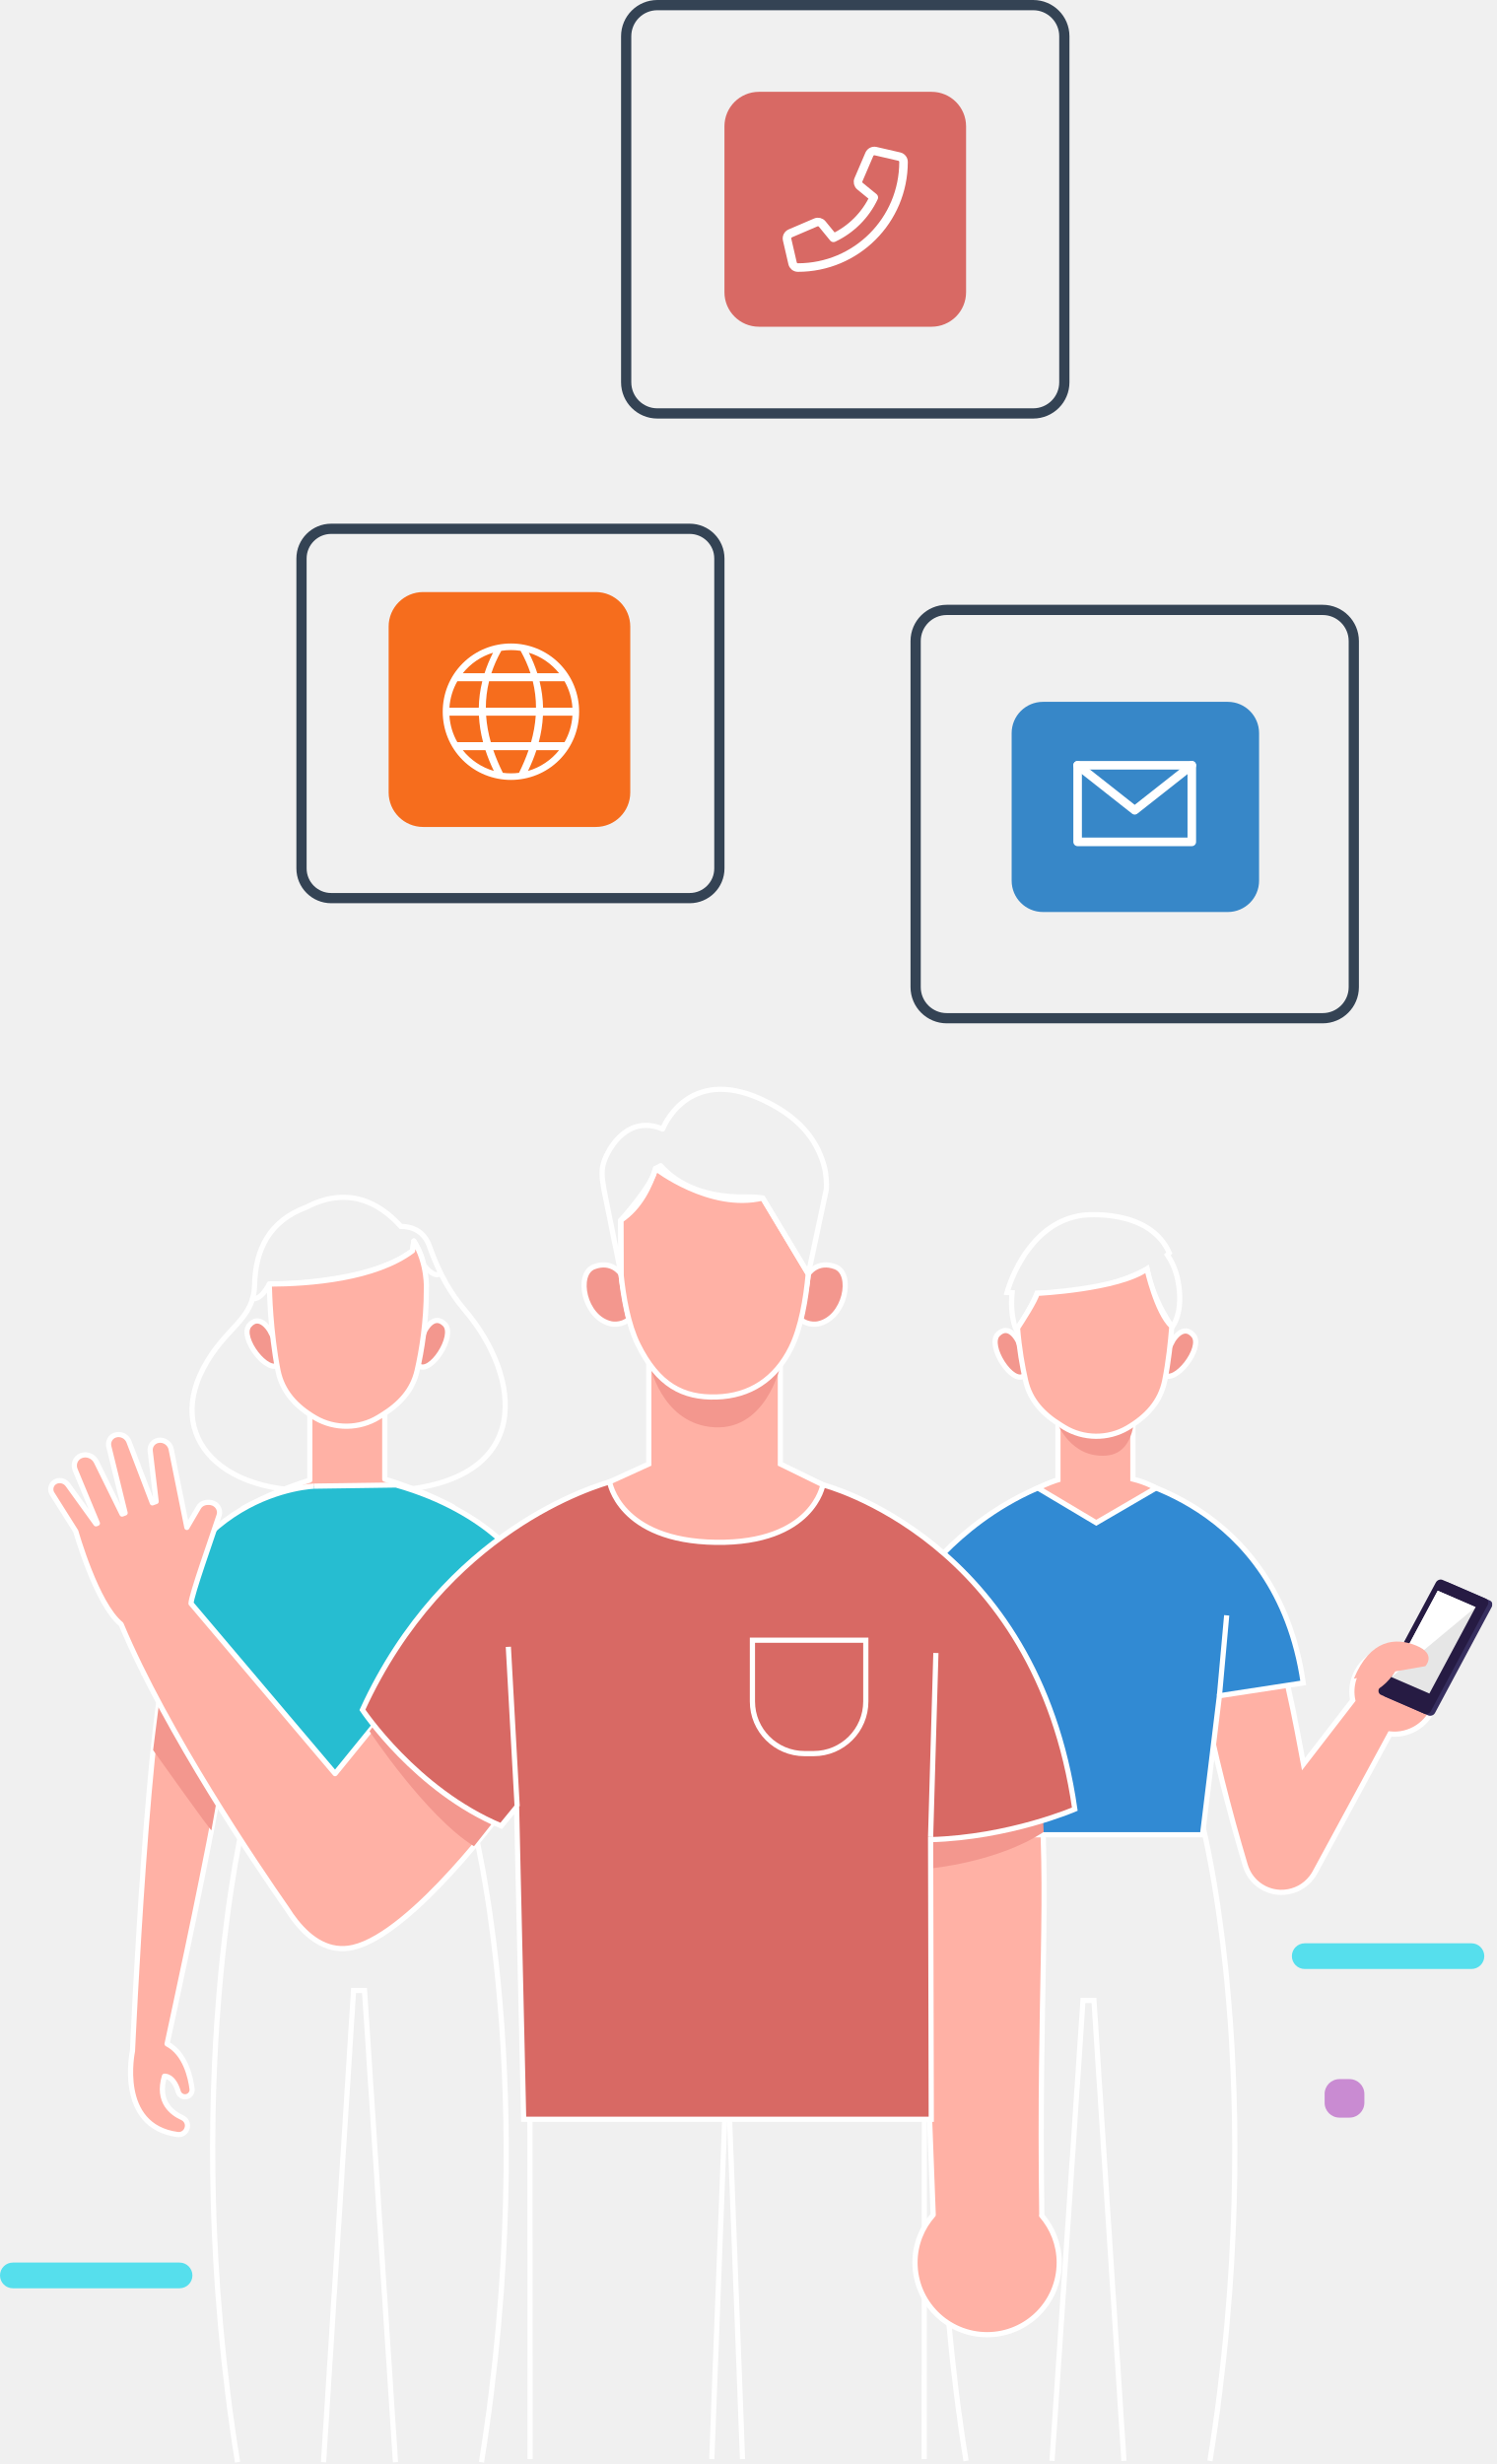
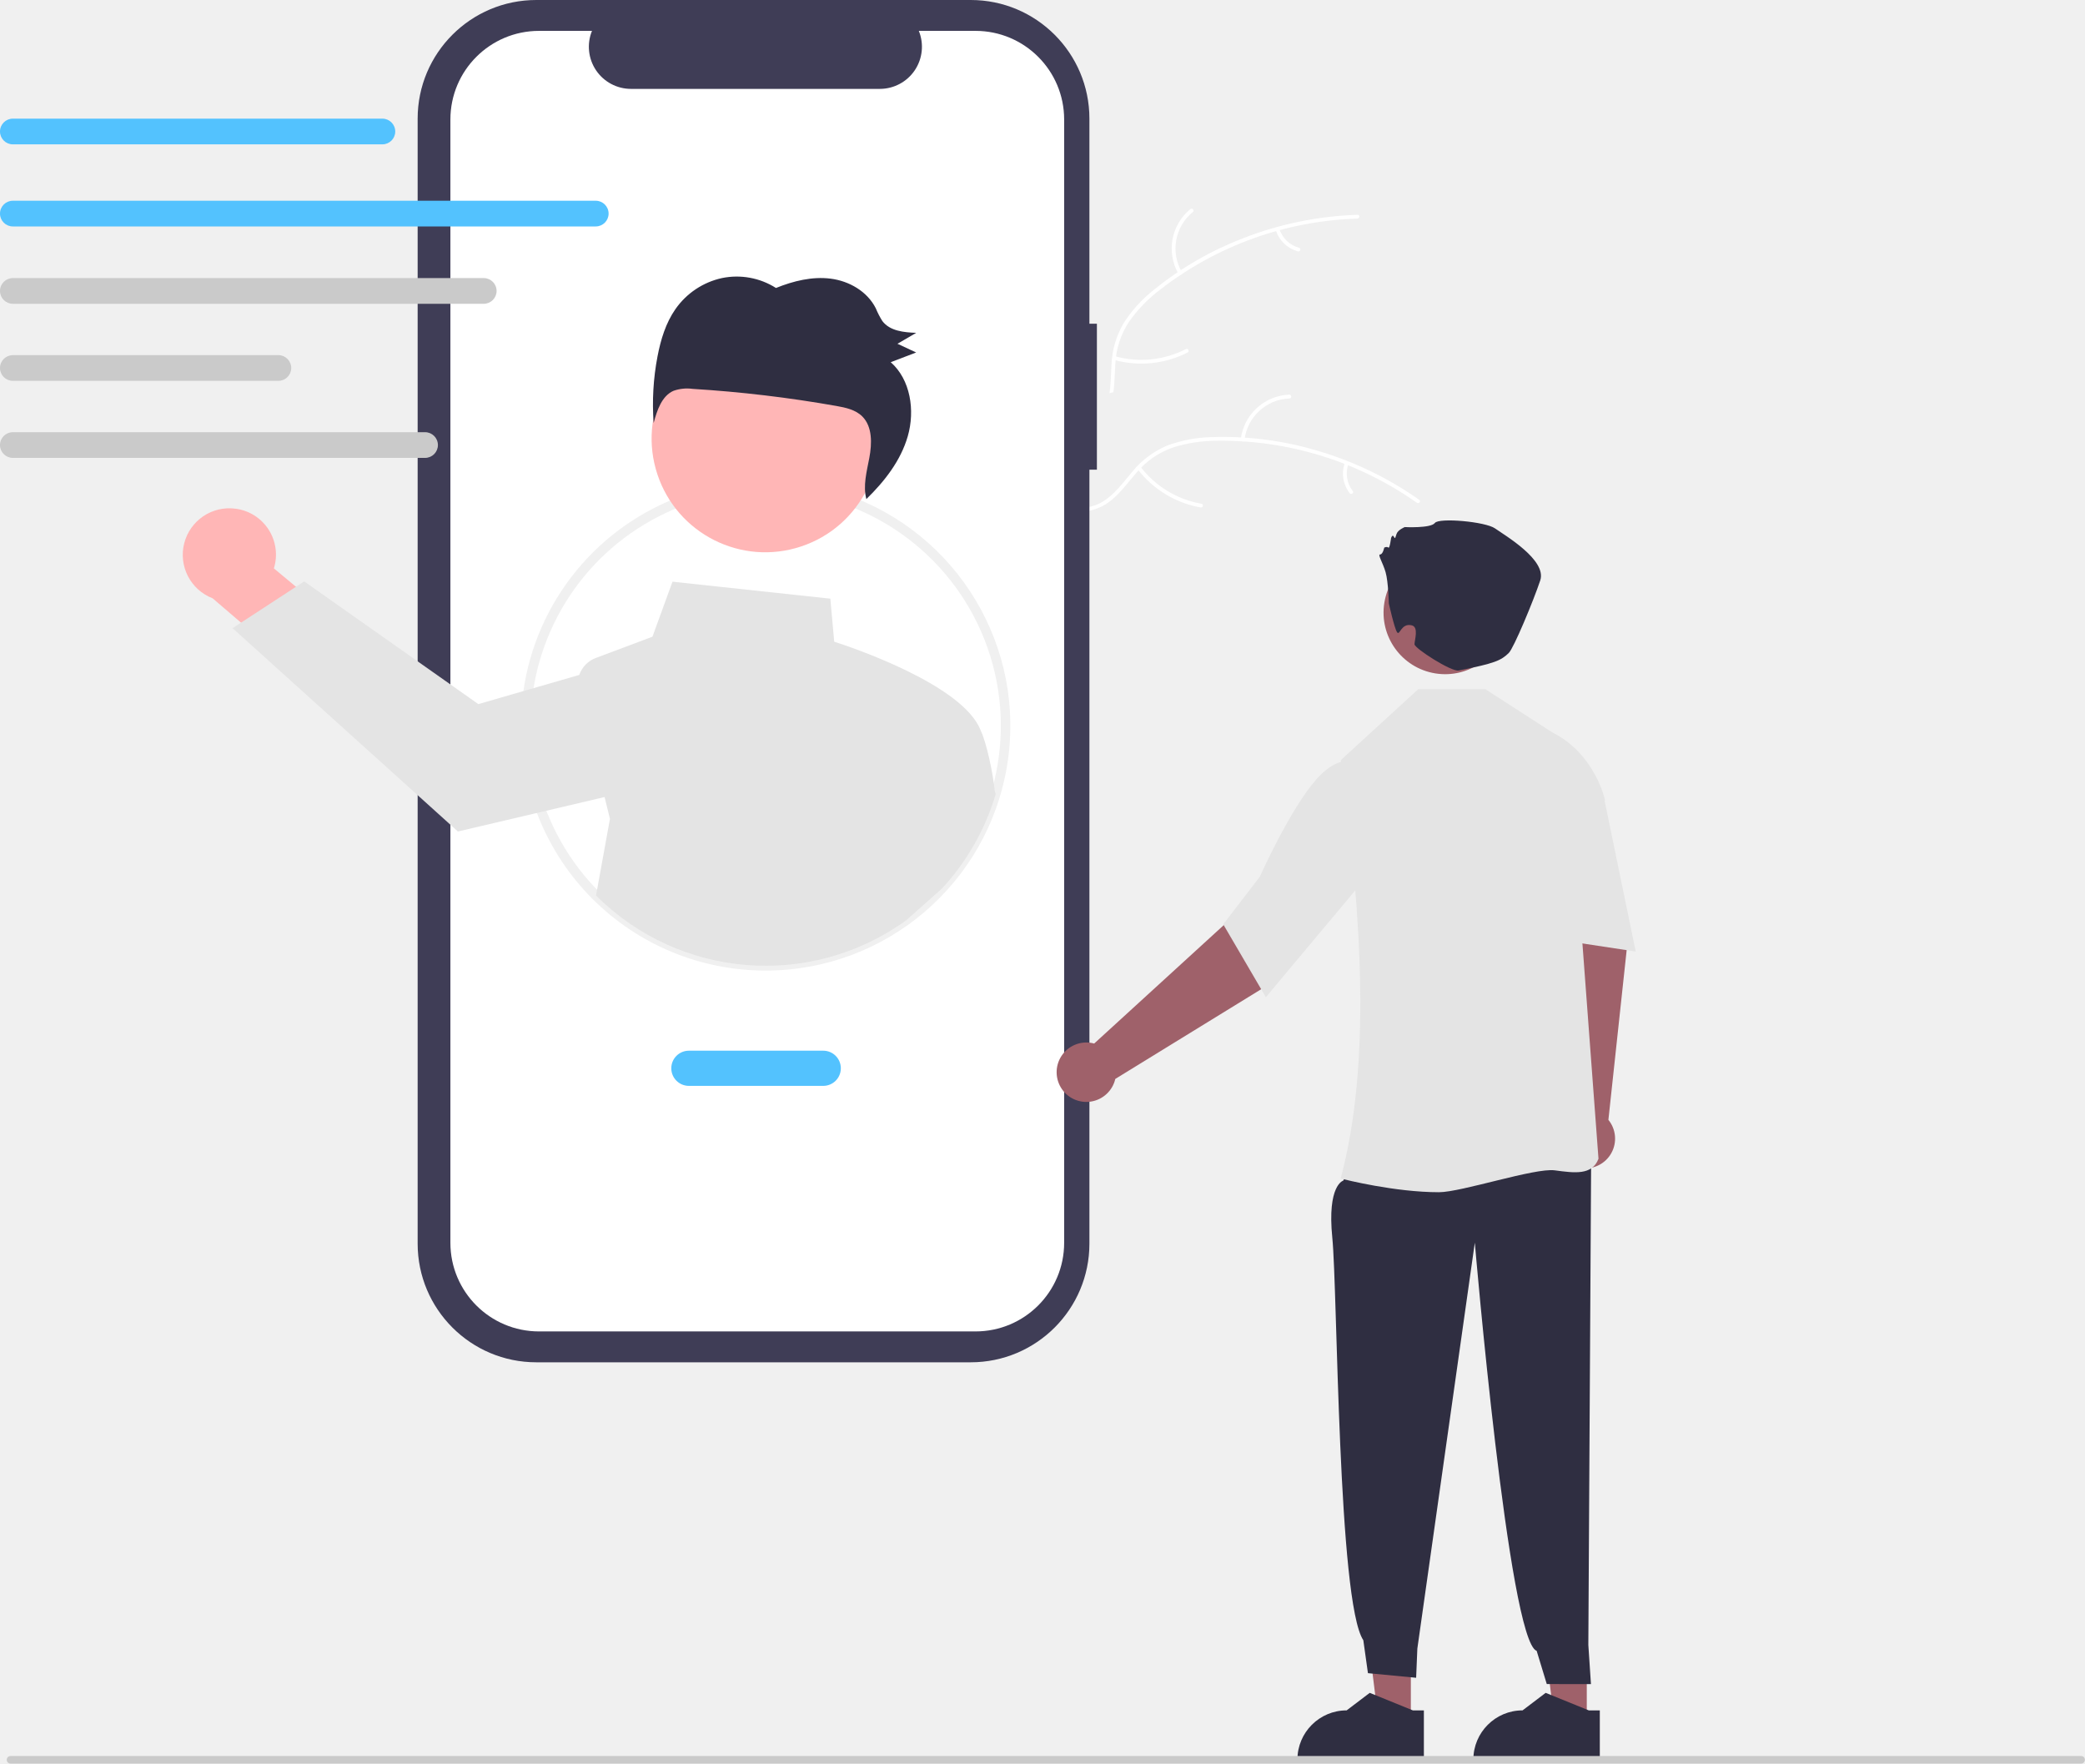
- <svg xmlns="http://www.w3.org/2000/svg" xmlns:xlink="http://www.w3.org/1999/xlink" width="288px" height="474px" viewBox="0 0 288 474" version="1.1">
-   <defs>
-     <polygon id="path-1" points="0.992 0.482 22.118 0.482 22.118 26.34 0.992 26.34" />
-   </defs>
-   <g id="Contact-Us" stroke="none" stroke-width="1" fill="none" fill-rule="evenodd">
-     <g transform="translate(-321, -539)" id="Group-152">
-       <g transform="translate(321, 539)">
-         <polyline id="Stroke-1" stroke="#FFFFFF" points="136.941 473.049 139.627 402.399 101.951 402.399 101.99 473.049" />
-         <polyline id="Stroke-3" stroke="#FFFFFF" points="142.849 473.049 140.162 402.399 177.838 402.399 177.799 473.049" />
-         <polyline id="Stroke-5" stroke="#FFFFFF" points="202.396 473.411 208.35 384.836 210.465 384.836 216.233 473.411" />
-         <path d="M232.778,473.411 C244.333,401.073 231.349,351.053 231.349,351.053 L207.56,347.886 L207.746,350.248 L187.407,352.956 C187.407,352.956 174.297,401.073 185.851,473.411" id="Stroke-7" stroke="#FFFFFF" />
-         <path d="M74.026,284.557 L74.026,270.29 L59.606,270.29 L59.606,284.728 C56.001,285.871 51.411,287.614 46.752,290.171 C46.752,290.171 50.716,295.435 66.963,295.435 C83.056,295.435 87.172,289.896 87.172,289.896 C87.172,289.896 81.589,286.784 74.026,284.557" id="Fill-9" fill="#FFB1A5" />
-         <path d="M74.026,284.557 L74.026,270.29 L59.606,270.29 L59.606,284.728 C56.001,285.871 51.411,287.614 46.752,290.171 C46.752,290.171 50.716,295.435 66.963,295.435 C83.056,295.435 87.172,289.896 87.172,289.896 C87.172,289.896 81.589,286.784 74.026,284.557 Z" id="Stroke-11" stroke="#FFFFFF" stroke-linecap="round" stroke-linejoin="round" />
-         <path d="M89.451,252.069 C86.698,248.831 84.494,245.052 82.621,239.751 C81.533,236.672 79.109,235.941 77.111,235.916 C70.411,228.49 63.511,229.819 58.971,232.214 C51.723,234.887 49.147,240.493 48.988,247.091 C48.82,254.077 43.326,255.171 39.095,263.25 C31.626,277.517 44.201,289.533 67.093,286.2 L67.123,285.976 C69.377,286.661 72.139,286.961 75.513,286.76 C103.013,285.128 100.358,264.901 89.451,252.069 Z" id="Stroke-13" stroke="#FFFFFF" />
-         <path d="M270.766,317.655 C266.469,316.267 261.861,318.625 260.473,322.922 C260.022,324.318 259.972,325.745 260.249,327.086 L250.772,339.367 C250.755,339.278 250.739,339.19 250.723,339.102 L250.718,339.076 C250.33,336.986 249.948,334.949 249.57,333.004 L249.56,332.955 C249.016,330.153 248.483,327.546 247.965,325.248 L247.966,325.248 L247.116,320.216 L246.734,320.311 C246.211,318.478 245.712,317.106 245.242,316.354 C243.205,313.106 231.774,313.221 231.17,313.15 C228.079,312.788 233.152,337.382 239.581,358.879 C239.63,359.043 239.693,359.199 239.752,359.356 C239.758,359.373 239.764,359.388 239.77,359.405 C240.805,362.101 243.298,363.833 246.022,364.017 C246.084,364.021 246.147,364.029 246.209,364.032 C246.325,364.037 246.44,364.034 246.556,364.033 C246.712,364.033 246.868,364.032 247.022,364.022 C247.05,364.02 247.078,364.016 247.105,364.013 C249.12,363.86 251.037,362.873 252.328,361.192 C252.333,361.184 252.339,361.176 252.345,361.17 C252.57,360.874 252.783,360.564 252.966,360.225 L267.415,333.567 C271.174,333.958 274.824,331.689 276.033,327.948 C277.42,323.652 275.063,319.044 270.766,317.655" id="Fill-15" fill="#FFB1A5" />
-         <path d="M270.766,317.655 C266.469,316.267 261.861,318.625 260.473,322.922 C260.022,324.318 259.972,325.745 260.249,327.086 L250.772,339.367 C250.755,339.278 250.739,339.19 250.723,339.102 L250.718,339.076 C250.33,336.986 249.948,334.949 249.57,333.004 L249.56,332.955 C249.016,330.153 248.483,327.546 247.965,325.248 L247.966,325.248 L247.116,320.216 L246.734,320.311 C246.211,318.478 245.712,317.106 245.242,316.354 C243.205,313.106 231.774,313.221 231.17,313.15 C228.079,312.788 233.152,337.382 239.581,358.879 C239.63,359.043 239.693,359.199 239.752,359.356 C239.758,359.373 239.764,359.388 239.77,359.405 C240.805,362.101 243.298,363.833 246.022,364.017 C246.084,364.021 246.147,364.029 246.209,364.032 C246.325,364.037 246.44,364.034 246.556,364.033 C246.712,364.033 246.868,364.032 247.022,364.022 C247.05,364.02 247.078,364.016 247.105,364.013 C249.12,363.86 251.037,362.873 252.328,361.192 C252.333,361.184 252.339,361.176 252.345,361.17 C252.57,360.874 252.783,360.564 252.966,360.225 L267.415,333.567 C271.174,333.958 274.824,331.689 276.033,327.948 C277.42,323.652 275.063,319.044 270.766,317.655 Z" id="Stroke-17" stroke="#FFFFFF" />
-         <path d="M200.39,426.181 L200.431,426.179 C199.799,382.127 202.085,364.684 199.918,340.743 L176.462,344.596 L179.534,426.06 C177.362,428.509 176.032,431.721 176.032,435.252 C176.032,442.914 182.244,449.126 189.907,449.126 C197.57,449.126 203.782,442.914 203.782,435.252 C203.782,431.78 202.497,428.614 200.39,426.181" id="Fill-19" fill="#FFB1A5" />
-         <path d="M200.39,426.181 L200.431,426.179 C199.799,382.127 202.085,364.684 199.918,340.743 L176.462,344.596 L179.534,426.06 C177.362,428.509 176.032,431.721 176.032,435.252 C176.032,442.914 182.244,449.126 189.907,449.126 C197.57,449.126 203.782,442.914 203.782,435.252 C203.782,431.78 202.497,428.614 200.39,426.181 Z" id="Stroke-21" stroke="#FFFFFF" stroke-linecap="round" stroke-linejoin="round" />
-         <path d="M254.461,195.876 L182.147,195.876 C178.838,195.876 176.156,193.193 176.156,189.885 L176.156,123.319 C176.156,120.011 178.838,117.328 182.147,117.328 L254.461,117.328 C257.77,117.328 260.451,120.011 260.451,123.319 L260.451,189.885 C260.451,193.193 257.77,195.876 254.461,195.876 Z" id="Stroke-23" stroke="#344354" stroke-width="1.968" />
-         <path d="M198.773,79.531 L126.46,79.531 C123.151,79.531 120.468,76.848 120.468,73.54 L120.468,6.974 C120.468,3.666 123.151,0.984 126.46,0.984 L198.773,0.984 C202.083,0.984 204.764,3.666 204.764,6.974 L204.764,73.54 C204.764,76.848 202.083,79.531 198.773,79.531 Z" id="Stroke-25" stroke="#344354" stroke-width="1.968" />
-         <path d="M200.649,175.443 L236.209,175.443 C239.535,175.443 242.23,172.748 242.23,169.422 L242.23,141.036 C242.23,137.711 239.535,135.014 236.209,135.014 L200.65,135.014 C197.324,135.014 194.628,137.711 194.628,141.036 L194.628,169.422 C194.628,172.748 197.324,175.443 200.649,175.443" id="Fill-27" fill="#3787C8" />
-         <polygon id="Stroke-29" stroke="#FFFFFF" stroke-width="1.647" stroke-linecap="round" stroke-linejoin="round" points="229.287 161.95 210.681 161.95 207.319 161.95 207.319 147.218 229.287 147.218 229.287 150.901" />
-         <polyline id="Stroke-31" stroke="#FFFFFF" stroke-width="1.647" stroke-linecap="round" stroke-linejoin="round" points="207.32 147.218 218.304 155.874 229.287 147.218" />
-         <path d="M132.684,172.77 L63.72,172.77 C60.565,172.77 58.006,170.212 58.006,167.057 L58.006,107.439 C58.006,104.284 60.565,101.726 63.72,101.726 L132.684,101.726 C135.839,101.726 138.398,104.284 138.398,107.439 L138.398,167.057 C138.398,170.212 135.839,172.77 132.684,172.77 Z" id="Stroke-33" stroke="#344354" stroke-width="1.968" />
-         <path d="M114.616,159.082 L81.409,159.082 C77.742,159.082 74.769,156.11 74.769,152.443 L74.769,120.532 C74.769,116.865 77.742,113.893 81.409,113.893 L114.616,113.893 C118.282,113.893 121.255,116.865 121.255,120.532 L121.255,152.443 C121.255,156.11 118.282,159.082 114.616,159.082" id="Fill-35" fill="#F66D1D" />
-         <path d="M179.22,62.853 L146.013,62.853 C142.346,62.853 139.373,59.88 139.373,56.213 L139.373,24.303 C139.373,20.636 142.346,17.664 146.013,17.664 L179.22,17.664 C182.887,17.664 185.859,20.636 185.859,24.303 L185.859,56.213 C185.859,59.88 182.887,62.853 179.22,62.853" id="Fill-37" fill="#D86964" />
-         <path d="M110.128,136.142 L104.479,136.142 C104.447,134.443 104.227,132.745 103.807,131.046 L108.604,131.046 C109.47,132.567 110.01,134.296 110.128,136.142 L110.128,136.142 Z M108.604,142.774 L103.654,142.774 C104.102,141.076 104.372,139.377 104.455,137.679 L110.128,137.679 C110.01,139.524 109.47,141.254 108.604,142.774 L108.604,142.774 Z M101.581,148.306 C102.226,146.974 102.767,145.643 103.201,144.311 L107.56,144.311 C106.047,146.202 103.969,147.619 101.581,148.306 L101.581,148.306 Z M98.296,148.767 C97.77,148.767 97.251,148.733 96.742,148.666 C96.018,147.214 95.401,145.763 94.904,144.311 L101.688,144.311 C101.19,145.763 100.573,147.214 99.85,148.666 C99.341,148.733 98.822,148.767 98.296,148.767 L98.296,148.767 Z M89.032,144.311 L93.392,144.311 C93.825,145.643 94.366,146.974 95.011,148.306 C92.623,147.619 90.545,146.202 89.032,144.311 L89.032,144.311 Z M87.988,142.774 C87.122,141.254 86.582,139.524 86.464,137.679 L92.138,137.679 C92.221,139.377 92.49,141.076 92.938,142.774 L87.988,142.774 Z M87.988,131.046 L92.786,131.046 C92.365,132.745 92.145,134.443 92.114,136.142 L86.464,136.142 C86.582,134.296 87.122,132.567 87.988,131.046 L87.988,131.046 Z M94.85,125.562 C94.183,126.878 93.642,128.194 93.222,129.509 L89.032,129.509 C90.511,127.662 92.529,126.266 94.85,125.562 L94.85,125.562 Z M98.296,125.053 C98.928,125.053 99.548,125.103 100.153,125.198 C100.958,126.635 101.589,128.072 102.059,129.509 L94.533,129.509 C95.003,128.072 95.634,126.635 96.44,125.198 C97.044,125.103 97.664,125.053 98.296,125.053 L98.296,125.053 Z M103.07,137.679 C102.954,139.377 102.648,141.076 102.168,142.774 L94.425,142.774 C93.945,141.076 93.638,139.377 93.522,137.679 L103.07,137.679 Z M93.47,136.142 C93.472,134.443 93.672,132.745 94.093,131.046 L102.5,131.046 C102.92,132.745 103.12,134.443 103.122,136.142 L93.47,136.142 Z M107.56,129.509 L103.371,129.509 C102.95,128.194 102.409,126.878 101.742,125.562 C104.063,126.266 106.081,127.662 107.56,129.509 L107.56,129.509 Z M89.003,127.617 C83.899,132.721 83.899,141.099 89.003,146.204 C94.107,151.308 102.485,151.308 107.589,146.204 C112.693,141.1 112.693,132.721 107.589,127.617 C102.485,122.512 94.107,122.512 89.003,127.617 L89.003,127.617 Z" id="Fill-39" fill="#FFFFFF" />
-         <path d="M283.086,378.774 L251.012,378.774 C249.647,378.774 248.54,377.668 248.54,376.302 C248.54,374.937 249.647,373.831 251.012,373.831 L283.086,373.831 C284.451,373.831 285.559,374.937 285.559,376.302 C285.559,377.668 284.451,378.774 283.086,378.774" id="Fill-41" fill="#56DFED" />
-         <path d="M34.546,440.195 L2.472,440.195 C1.107,440.195 0,439.089 0,437.724 C0,436.358 1.107,435.252 2.472,435.252 L34.546,435.252 C35.911,435.252 37.018,436.358 37.018,437.724 C37.018,439.089 35.911,440.195 34.546,440.195" id="Fill-43" fill="#56DFED" />
-         <path d="M259.626,407.369 L257.699,407.369 C256.119,407.369 254.838,406.088 254.838,404.508 L254.838,402.821 C254.838,401.241 256.119,399.96 257.699,399.96 L259.626,399.96 C261.206,399.96 262.487,401.241 262.487,402.821 L262.487,404.508 C262.487,406.088 261.206,407.369 259.626,407.369" id="Fill-45" fill="#C98BD2" />
-         <g id="Group-49" transform="translate(265, 303.737)">
-           <mask id="mask-2" fill="white">
-             <use xlink:href="#path-1" />
-           </mask>
-           <g id="Clip-48" />
-           <path d="M13.325,0.555 L21.624,4.153 C22.086,4.353 22.254,4.901 21.999,5.375 L11.082,25.768 C10.827,26.243 10.247,26.466 9.785,26.266 L1.486,22.667 C1.024,22.468 0.856,21.92 1.111,21.446 L12.028,1.053 C12.283,0.577 12.863,0.355 13.325,0.555" id="Fill-47" fill="#372F5F" mask="url(#mask-2)" />
-         </g>
-         <path d="M277.532,303.931 L285.831,307.53 C286.293,307.729 286.461,308.277 286.207,308.751 L275.289,329.144 C275.035,329.619 274.454,329.842 273.993,329.642 L265.694,326.044 C265.232,325.844 265.064,325.296 265.318,324.822 L276.236,304.429 C276.49,303.953 277.071,303.731 277.532,303.931" id="Fill-50" fill="#261B43" />
-         <polygon id="Fill-52" fill="#E6E6E6" points="276.597 306.006 283.889 309.167 274.991 325.787 267.7 322.626" />
-         <polygon id="Fill-54" fill="#FFFFFF" points="283.889 309.167 267.7 322.626 276.597 306.006" />
-         <path d="M272.482,316.57 C268.513,314.942 263.606,315.315 260.473,322.923 L264.775,322.171 L263.44,325.541 C265.882,325.178 267.844,322.447 268.441,321.529 L274.213,320.521 C274.213,320.521 276.452,318.197 272.482,316.57" id="Fill-56" fill="#FFB1A5" />
-         <path d="M214.999,284.017 C214.523,284.014 245.595,288.317 250.723,323.743 L234.599,326.212 L231.349,352.956 L186.369,352.956 L177.439,303.543 C177.439,303.543 187.404,289.262 205.907,284.017 L214.999,284.017 Z" id="Fill-58" fill="#318AD3" />
-         <path d="M214.999,284.017 C214.523,284.014 245.595,288.317 250.723,323.743 L234.599,326.212 L231.349,352.956 L186.369,352.956 L177.439,303.543 C177.439,303.543 187.404,289.262 205.907,284.017 L214.999,284.017 Z" id="Stroke-60" stroke="#FFFFFF" />
-         <line x1="234.599" y1="326.212" x2="235.998" y2="310.744" id="Stroke-62" stroke="#FFFFFF" />
-         <path d="M217.952,284.524 L217.952,272.218 L203.532,272.218 L203.532,284.669 C202.795,284.888 201.566,285.334 199.658,286.24 L210.905,292.939 L222.403,286.239 C222.403,286.239 220.578,285.177 217.952,284.524" id="Fill-64" fill="#FFB1A5" />
-         <path d="M217.952,284.524 L217.952,272.218 L203.532,272.218 L203.532,284.669 C202.795,284.888 201.566,285.334 199.658,286.24 L210.905,292.939 L222.403,286.239 C222.403,286.239 220.578,285.177 217.952,284.524 Z" id="Stroke-66" stroke="#FFFFFF" />
-         <path d="M203.399,273.722 C203.399,273.722 205.99,280.598 212.903,280.004 C219.256,279.459 218.246,269.929 218.246,269.929 L203.399,273.722 Z" id="Fill-68" fill="#F3978E" />
-         <path d="M197.111,264.576 C194.85,266.626 189.797,258.849 191.98,256.667 C194.165,254.484 195.83,257.909 195.83,257.909 L196.805,260.229 L197.541,263.374 L197.715,264.197 L197.111,264.576 Z" id="Fill-70" fill="#F3978E" />
-         <path d="M197.111,264.576 C194.85,266.626 189.797,258.849 191.98,256.667 C194.165,254.484 195.83,257.909 195.83,257.909 L196.805,260.229 L197.541,263.374 L197.715,264.197 L197.111,264.576 Z" id="Stroke-72" stroke="#FFFFFF" />
-         <path d="M223.839,264.34 C225.918,266.574 231.611,259.253 229.62,256.894 C227.629,254.533 225.679,257.806 225.679,257.806 L224.511,260.035 L223.513,263.106 L223.269,263.911 L223.839,264.34 Z" id="Fill-74" fill="#F3978E" />
-         <path d="M223.839,264.34 C225.918,266.574 231.611,259.253 229.62,256.894 C227.629,254.533 225.679,257.806 225.679,257.806 L224.511,260.035 L223.513,263.106 L223.269,263.911 L223.839,264.34 Z" id="Stroke-76" stroke="#FFFFFF" />
-         <path d="M226.594,246.244 C226.197,244.263 225.443,242.666 224.597,241.406 C224.844,241.181 224.966,241.048 224.966,241.048 C221.119,232.246 208.322,233.773 208.322,233.773 C203.447,234.403 200.04,237.353 197.751,240.461 C197.356,240.972 196.969,241.536 196.613,242.16 C194.547,245.537 193.736,248.633 193.736,248.633 C194.07,248.656 194.386,248.666 194.713,248.684 C194.261,253.376 195.518,255.849 195.518,255.849 C195.518,255.849 197.733,252.906 199.529,248.802 C209.993,248.7 216.764,246.238 220.662,244.11 C221.869,250.326 225.512,255.254 225.512,255.254 C225.512,255.254 227.853,252.52 226.594,246.244 Z" id="Stroke-78" stroke="#FFFFFF" />
-         <polyline id="Stroke-80" stroke="#FFFFFF" points="62.248 473.658 68.016 382.908 70.13 382.908 76.085 473.658" />
-         <path d="M92.63,473.658 C104.185,401.32 91.073,351.028 91.073,351.028 L70.734,348.32 L70.921,345.957 L47.132,349.125 C47.132,349.125 34.149,401.32 45.703,473.658" id="Stroke-82" stroke="#FFFFFF" />
-         <path d="M80.448,262.649 C82.709,264.699 87.763,256.922 85.579,254.74 C83.394,252.556 81.728,255.981 81.728,255.981 L80.754,258.302 L80.017,261.446 L79.844,262.269 L80.448,262.649 Z" id="Fill-84" fill="#F3978E" />
-         <path d="M80.448,262.649 C82.709,264.699 87.763,256.922 85.579,254.74 C83.394,252.556 81.728,255.981 81.728,255.981 L80.754,258.302 L80.017,261.446 L79.844,262.269 L80.448,262.649 Z" id="Stroke-86" stroke="#FFFFFF" />
-         <path d="M53.719,262.412 C51.641,264.645 45.948,257.325 47.939,254.965 C49.93,252.605 51.879,255.877 51.879,255.877 L53.047,258.107 L54.046,261.178 L54.29,261.983 L53.719,262.412 Z" id="Fill-88" fill="#F3978E" />
-         <path d="M53.719,262.412 C51.641,264.645 45.948,257.325 47.939,254.965 C49.93,252.605 51.879,255.877 51.879,255.877 L53.047,258.107 L54.046,261.178 L54.29,261.983 L53.719,262.412 Z" id="Stroke-90" stroke="#FFFFFF" />
-         <path d="M32.145,393.179 C34.865,380.387 50.234,311.046 45.03,312.206 C44.505,312.323 34.435,313.258 32.938,316.301 C28.599,325.123 25.487,394.551 25.487,394.551 C25.487,394.551 22.366,409.035 34.166,410.619 C34.944,410.724 35.696,410.265 35.952,409.523 L35.986,409.425 C36.268,408.607 35.858,407.729 35.067,407.375 C33.143,406.515 30.159,404.341 31.639,399.405 C31.639,399.405 33.345,399.197 34.287,402.378 C34.529,403.197 35.448,403.608 36.21,403.224 C36.731,402.962 37.024,402.402 36.951,401.825 C36.688,399.76 35.703,395.015 32.145,393.179" id="Fill-92" fill="#FFB1A5" />
-         <path d="M32.145,393.179 C34.865,380.387 50.234,311.046 45.03,312.206 C44.505,312.323 34.435,313.258 32.938,316.301 C28.599,325.123 25.487,394.551 25.487,394.551 C25.487,394.551 22.366,409.035 34.166,410.619 C34.944,410.724 35.696,410.265 35.952,409.523 L35.986,409.425 C36.268,408.607 35.858,407.729 35.067,407.375 C33.143,406.515 30.159,404.341 31.639,399.405 C31.639,399.405 33.345,399.197 34.287,402.378 C34.529,403.197 35.448,403.608 36.21,403.224 C36.731,402.962 37.024,402.402 36.951,401.825 C36.688,399.76 35.703,395.015 32.145,393.179 Z" id="Stroke-94" stroke="#FFFFFF" stroke-linecap="round" stroke-linejoin="round" />
-         <path d="M29.458,336.675 C29.458,336.675 40.617,352.391 40.676,352.087 C40.734,351.783 44.578,330.023 44.578,330.023 L31.037,324.157 L29.458,336.675 Z" id="Fill-96" fill="#F3978E" />
-         <path d="M60.464,285.889 C60.941,285.886 32.885,286.388 27.758,321.814 L43.881,324.285 L47.132,351.029 L92.11,351.029 L101.041,301.616 C101.041,301.616 94.693,290.91 76.189,285.665 L60.464,285.889 Z" id="Fill-98" fill="#26BDD1" />
-         <path d="M60.464,285.889 C60.941,285.886 32.885,286.388 27.758,321.814 L43.881,324.285 L47.132,351.029 L92.11,351.029 L101.041,301.616 C101.041,301.616 94.693,290.91 76.189,285.665 L60.464,285.889 Z" id="Stroke-100" stroke="#FFFFFF" />
-         <path d="M179.035,359.425 C179.035,359.425 191.953,358.242 200.785,352.417 L200.552,347.289 L179.027,350.221 L179.035,359.425 Z" id="Fill-102" fill="#F3978E" />
-         <path d="M93.254,305.759 L64.464,341.193 L36.748,308.46 C36.803,306.831 40.773,295.725 42.16,291.483 C42.505,290.428 41.778,289.273 40.634,289.054 C39.89,288.911 38.71,289.003 38.152,290.071 L35.952,293.832 L32.931,278.799 C32.726,277.655 31.576,276.867 30.43,277.084 C29.438,277.272 28.783,278.155 28.9,279.151 L30.04,288.843 C29.803,288.93 29.559,289.019 29.31,289.11 L24.823,277.374 C24.436,276.299 23.226,275.703 22.158,276.062 C21.232,276.371 20.712,277.305 20.932,278.263 L24.069,291.045 C23.874,291.117 23.681,291.19 23.486,291.262 L18.537,281.206 C17.992,280.087 16.637,279.568 15.524,280.052 C14.48,280.506 14.017,281.691 14.464,282.767 L18.733,293.037 C18.645,293.071 18.552,293.106 18.465,293.138 L13.071,285.655 C12.548,284.899 11.551,284.609 10.743,284.978 C9.899,285.363 9.543,286.337 9.929,287.206 L14.587,294.595 C14.587,294.595 18.527,308.619 23.296,312.451 C32.004,333.276 49.606,359.19 55.196,367.2 C55.724,368.039 56.297,368.863 56.918,369.643 C56.929,369.657 56.951,369.689 56.951,369.689 L56.952,369.685 C59.705,373.123 63.37,375.675 67.951,374.616 C79.401,371.973 97.248,347.517 97.248,347.517 L93.254,305.759 Z" id="Fill-104" fill="#FFB1A5" />
-         <path d="M93.254,305.759 L64.464,341.193 L36.748,308.46 C36.803,306.831 40.773,295.725 42.16,291.483 C42.505,290.428 41.778,289.273 40.634,289.054 C39.89,288.911 38.71,289.003 38.152,290.071 L35.952,293.832 L32.931,278.799 C32.726,277.655 31.576,276.867 30.43,277.084 C29.438,277.272 28.783,278.155 28.9,279.151 L30.04,288.843 C29.803,288.93 29.559,289.019 29.31,289.11 L24.823,277.374 C24.436,276.299 23.226,275.703 22.158,276.062 C21.232,276.371 20.712,277.305 20.932,278.263 L24.069,291.045 C23.874,291.117 23.681,291.19 23.486,291.262 L18.537,281.206 C17.992,280.087 16.637,279.568 15.524,280.052 C14.48,280.506 14.017,281.691 14.464,282.767 L18.733,293.037 C18.645,293.071 18.552,293.106 18.465,293.138 L13.071,285.655 C12.548,284.899 11.551,284.609 10.743,284.978 C9.899,285.363 9.543,286.337 9.929,287.206 L14.587,294.595 C14.587,294.595 18.527,308.619 23.296,312.451 C32.004,333.276 49.606,359.19 55.196,367.2 C55.724,368.039 56.297,368.863 56.918,369.643 C56.929,369.657 56.951,369.689 56.951,369.689 L56.952,369.685 C59.705,373.123 63.37,375.675 67.951,374.616 C79.401,371.973 97.248,347.517 97.248,347.517 L93.254,305.759 Z" id="Stroke-106" stroke="#FFFFFF" stroke-linecap="round" stroke-linejoin="round" />
-         <path d="M71.083,333.027 C71.083,333.027 81.934,349.394 91.189,355.164 L97.248,347.517 L73.876,329.438 L71.083,333.027 Z" id="Fill-108" fill="#F3978E" />
-         <path d="M206.778,348.026 C199.343,295.944 158.311,285.626 158.311,285.626 C149.213,281.62 127.403,280.071 118.556,284.608 C118.42,284.678 118.291,284.752 118.155,284.823 C114.454,285.79 85.591,294.32 69.724,328.925 C69.724,328.925 79.981,344.38 96.424,351.25 L99.383,347.627 L100.745,407.68 L179.164,407.68 L179.037,353.891 C194.232,353.46 206.778,348.026 206.778,348.026" id="Fill-110" fill="#D86964" />
-         <path d="M206.778,348.026 C199.343,295.944 158.311,285.626 158.311,285.626 C149.213,281.62 127.403,280.071 118.556,284.608 C118.42,284.678 118.291,284.752 118.155,284.823 C114.454,285.79 85.591,294.32 69.724,328.925 C69.724,328.925 79.981,344.38 96.424,351.25 L99.383,347.627 L100.745,407.68 L179.164,407.68 L179.037,353.891 C194.232,353.46 206.778,348.026 206.778,348.026 Z" id="Stroke-112" stroke="#FFFFFF" />
-         <path d="M156.54,337.342 L154.785,337.342 C149.246,337.342 144.756,332.852 144.756,327.313 L144.756,315.528 L166.57,315.528 L166.57,327.313 C166.57,332.852 162.08,337.342 156.54,337.342 Z" id="Stroke-114" stroke="#FFFFFF" />
-         <line x1="179.035" y1="353.389" x2="180.053" y2="317.986" id="Stroke-116" stroke="#FFFFFF" />
-         <line x1="99.493" y1="347.488" x2="97.799" y2="316.8" id="Stroke-118" stroke="#FFFFFF" />
-         <path d="M150.134,281.629 L150.134,281.629 L150.134,254.168 L124.819,254.168 L124.819,281.629 L117.282,285.065 C117.282,285.065 119.05,296.446 137.741,296.698 C156.433,296.951 158.311,285.625 158.311,285.625 L150.134,281.629 Z" id="Fill-120" fill="#FFB1A5" />
-         <path d="M150.134,281.629 L150.134,281.629 L150.134,254.168 L124.819,254.168 L124.819,281.629 L117.282,285.065 C117.282,285.065 119.05,296.446 137.741,296.698 C156.433,296.951 158.311,285.625 158.311,285.625 L150.134,281.629 Z" id="Stroke-122" stroke="#FFFFFF" />
-         <path d="M155.509,245.078 C155.509,245.078 157.215,242.364 160.736,243.699 C164.256,245.034 162.663,253.583 157.383,254.673 C157.383,254.673 155.49,255.086 154.006,253.79 C154.006,253.79 155.305,247.474 155.509,245.078" id="Fill-124" fill="#F3978E" />
-         <path d="M155.509,245.078 C155.509,245.078 157.215,242.364 160.736,243.699 C164.256,245.034 162.663,253.583 157.383,254.673 C157.383,254.673 155.49,255.086 154.006,253.79 C154.006,253.79 155.305,247.474 155.509,245.078 Z" id="Stroke-126" stroke="#FFFFFF" />
-         <path d="M119.475,245.078 C119.475,245.078 117.768,242.364 114.248,243.699 C110.728,245.034 112.321,253.583 117.601,254.673 C117.601,254.673 119.494,255.086 120.978,253.79 C120.978,253.79 119.679,247.474 119.475,245.078" id="Fill-128" fill="#F3978E" />
-         <path d="M119.475,245.078 C119.475,245.078 117.768,242.364 114.248,243.699 C110.728,245.034 112.321,253.583 117.601,254.673 C117.601,254.673 119.494,255.086 120.978,253.79 C120.978,253.79 119.679,247.474 119.475,245.078 Z" id="Stroke-130" stroke="#FFFFFF" />
-         <path d="M125.008,262.488 C125.008,262.488 127.128,273.245 136.49,274.481 C147.265,275.903 150.134,262.761 150.134,262.761 C150.134,262.761 145.373,268.727 137.844,268.736 C129.446,268.747 125.008,262.488 125.008,262.488" id="Fill-132" fill="#F3978E" />
-         <path d="M146.729,230.465 C136.555,232.895 126.12,224.776 126.12,224.776 C125.594,227.95 119.428,234.742 119.428,234.742 L119.475,245.076 C119.917,249.47 120.833,254.788 122.737,258.645 C126.588,266.444 131.393,268.929 137.844,268.736 C144.294,268.544 149.214,265.311 152.189,259.302 C154.112,255.419 155.05,249.927 155.494,245.053 L146.729,230.465 Z" id="Fill-134" fill="#FFB1A5" />
-         <path d="M146.729,230.465 C136.555,232.895 126.12,224.776 126.12,224.776 C125.594,227.95 119.428,234.742 119.428,234.742 L119.475,245.076 C119.917,249.47 120.833,254.788 122.737,258.645 C126.588,266.444 131.393,268.929 137.844,268.736 C144.294,268.544 149.214,265.311 152.189,259.302 C154.112,255.419 155.05,249.927 155.494,245.053 L146.729,230.465 Z" id="Stroke-136" stroke="#FFFFFF" stroke-linecap="round" stroke-linejoin="round" />
-         <path d="M158.587,224.433 C157.554,220.687 155.125,215.399 146.454,211.455 C132.127,204.94 127.482,217.196 127.482,217.196 C120.978,214.417 117.172,220.487 116.137,223.647 C115.511,225.556 116.022,227.589 116.206,228.907 L119.475,245.079 L119.428,234.743 C123.091,232.35 125.107,228.092 126.119,224.776 C126.475,224.567 126.81,224.389 127.115,224.246 C129.531,226.996 134.409,230.442 143.642,230.263 C144.767,230.242 145.782,230.325 146.729,230.465 L155.509,245.079 L158.975,228.803 C159.067,227.639 158.931,225.678 158.587,224.433 Z" id="Stroke-138" stroke="#FFFFFF" stroke-linecap="round" stroke-linejoin="round" />
-         <path d="M220.662,244.111 C215.157,248.052 199.528,248.802 199.528,248.802 C199.246,250.111 196.576,254.24 195.76,255.482 C196.081,259.457 196.693,262.921 197.312,265.608 C198.184,269.397 200.641,272.045 204.11,274.175 L204.742,274.565 C208.413,276.82 213.157,276.873 216.885,274.699 C220.644,272.507 223.276,269.618 224.087,265.55 C224.808,261.932 225.214,258.127 225.44,255.18 C222.524,252.476 220.662,244.111 220.662,244.111" id="Fill-140" fill="#FFB1A5" />
-         <path d="M220.662,244.111 C215.157,248.052 199.528,248.802 199.528,248.802 C199.246,250.111 196.576,254.24 195.76,255.482 C196.081,259.457 196.693,262.921 197.312,265.608 C198.184,269.397 200.641,272.045 204.11,274.175 L204.742,274.565 C208.413,276.82 213.157,276.873 216.885,274.699 C220.644,272.507 223.276,269.618 224.087,265.55 C224.808,261.932 225.214,258.127 225.44,255.18 C222.524,252.476 220.662,244.111 220.662,244.111 Z" id="Stroke-142" stroke="#FFFFFF" />
-         <path d="M48.6,249.785 C48.6,249.785 49.991,250.408 51.808,247.015 C51.808,247.015 70.74,247.167 79.366,240.612 L79.611,238.738 C79.611,238.738 81.091,240.924 81.513,243.33 C81.513,243.33 83.359,245.824 84.524,245.078" id="Stroke-144" stroke="#FFFFFF" stroke-linecap="round" stroke-linejoin="round" />
-         <path d="M79.611,238.738 L79.366,240.612 C72.17,246.007 59.7,246.991 51.808,247.015 C51.804,247.656 51.838,248.037 51.838,248.037 C51.838,248.037 51.999,256.227 53.472,263.623 C54.282,267.688 56.915,270.579 60.674,272.77 C64.402,274.943 69.145,274.891 72.817,272.635 L73.449,272.248 C76.919,270.116 79.374,267.468 80.247,263.679 C81.138,259.809 82.031,254.356 82.031,248.037 C82.031,248.037 82.34,243.074 79.611,238.738" id="Fill-146" fill="#FFB1A5" />
-         <path d="M79.611,238.738 L79.366,240.612 C72.17,246.007 59.7,246.991 51.808,247.015 C51.804,247.656 51.838,248.037 51.838,248.037 C51.838,248.037 51.999,256.227 53.472,263.623 C54.282,267.688 56.915,270.579 60.674,272.77 C64.402,274.943 69.145,274.891 72.817,272.635 L73.449,272.248 C76.919,270.116 79.374,267.468 80.247,263.679 C81.138,259.809 82.031,254.356 82.031,248.037 C82.031,248.037 82.34,243.074 79.611,238.738 Z" id="Stroke-148" stroke="#FFFFFF" stroke-linecap="round" stroke-linejoin="round" />
-         <path d="M173.827,31.149 C173.827,42.382 164.723,51.469 153.508,51.469 C153.013,51.469 152.592,51.128 152.482,50.655 L151.431,46.1 C151.317,45.605 151.576,45.097 152.045,44.891 L156.949,42.79 C157.379,42.606 157.878,42.728 158.176,43.091 L160.348,45.746 C163.776,44.138 166.531,41.344 168.107,37.986 L165.454,35.813 C165.091,35.52 164.968,35.016 165.151,34.587 L167.254,29.682 C167.455,29.218 167.963,28.96 168.458,29.074 L173.013,30.125 C173.49,30.234 173.827,30.659 173.827,31.149 Z" id="Stroke-150" stroke="#FFFFFF" stroke-width="1.647" stroke-linecap="round" stroke-linejoin="round" />
-       </g>
-     </g>
-   </g>
+ <svg xmlns="http://www.w3.org/2000/svg" id="bf14dcc5-cada-4ad2-9919-ab0ceb639377" data-name="Layer 1" width="651.813" height="551.31" viewBox="0 0 651.813 551.31">
+   <path d="M622.711,251.781c21.623-15.974,52.067-22.097,75.887-9.635A123.863,123.863,0,0,0,636.96,300.735c-4.972,10.119-9.449,21.892-19.708,26.569-6.383,2.91-13.917,2.348-20.528-.002-6.61-2.35-12.49-6.342-18.288-10.292l-1.739-.209C587.016,291.976,601.087,267.755,622.711,251.781Z" transform="translate(-274.0937 -174.3448)" fill="#f0f0f0" />
+   <path d="M698.406,242.676a105.87,105.87,0,0,0-61.321,21.969,45.591,45.591,0,0,0-9.99,10.21,26.149,26.149,0,0,0-4.311,13.069c-.315,4.343-.135,8.823-1.5,13.014a16.011,16.011,0,0,1-8.936,9.571c-5.125,2.317-10.778,2.653-16.316,2.791-6.15.152-12.54.213-18.133,3.109-.678.351-1.182-.721-.506-1.071,9.731-5.038,21.102-1.751,31.329-4.749,4.772-1.399,9.152-4.245,11.068-9.006,1.676-4.164,1.493-8.783,1.774-13.183a27.903,27.903,0,0,1,3.739-12.936,42.148,42.148,0,0,1,9.561-10.556,102.713,102.713,0,0,1,27.793-16.065,107.747,107.747,0,0,1,35.853-7.345c.76-.024.651,1.157-.104,1.18Z" transform="translate(-274.0937 -174.3448)" fill="#fff" />
+   <path d="M642.503,259.937a15.884,15.884,0,0,1,3.732-20.227c.592-.48,1.366.418.773.899a14.708,14.708,0,0,0-3.433,18.822c.383.659-.691,1.161-1.071.506Z" transform="translate(-274.0937 -174.3448)" fill="#fff" />
+   <path d="M622.654,285.702a30.615,30.615,0,0,0,22.199-2.237c.679-.348,1.184.723.506,1.071a31.844,31.844,0,0,1-23.105,2.281c-.735-.208-.331-1.322.4-1.115Z" transform="translate(-274.0937 -174.3448)" fill="#fff" />
+   <path d="M674.046,245.936a8.991,8.991,0,0,0,6.183,5.878c.737.198.333,1.312-.4,1.115a10.075,10.075,0,0,1-6.855-6.488.612.612,0,0,1,.283-.789.595.595,0,0,1,.789.283Z" transform="translate(-274.0937 -174.3448)" fill="#fff" />
+   <path d="M717.485,331.188c-.464-.111-.928-.222-1.399-.326a118.407,118.407,0,0,0-18.997-2.831c-.494-.041-.996-.075-1.49-.102a124.827,124.827,0,0,0-45.575,5.914,121.222,121.222,0,0,0-17.027,7.022c-7.581,3.825-15.497,8.575-23.658,9.64a20.796,20.796,0,0,1-2.566.203L576.577,318.938c-.032-.107-.072-.207-.105-.314l-1.264-1.213c.273-.163.56-.325.833-.488.158-.095.323-.183.481-.278.107-.061.215-.122.309-.183.036-.02.072-.041.1-.054.094-.061.187-.108.273-.163q2.401-1.371,4.829-2.714c.007-.007.007-.007.021-.007,12.353-6.787,25.382-12.603,38.878-16.256.406-.11.819-.227,1.239-.322a115.673,115.673,0,0,1,18.582-3.326,102.262,102.262,0,0,1,10.338-.43,85.037,85.037,0,0,1,26.214,4.444c16.846,5.677,31.689,16.679,39.587,32.349C717.095,330.385,717.29,330.78,717.485,331.188Z" transform="translate(-274.0937 -174.3448)" fill="#f0f0f0" />
+   <path d="M717.014,331.499a105.87,105.87,0,0,0-62.188-19.378,45.591,45.591,0,0,0-14.124,2.137,26.148,26.148,0,0,0-11.311,7.839c-2.867,3.278-5.419,6.963-9.033,9.488a16.011,16.011,0,0,1-12.897,2.262c-5.487-1.236-10.203-4.37-14.708-7.596-5.002-3.581-10.141-7.38-16.35-8.435-.752-.128-.51-1.288.241-1.16,10.803,1.836,17.903,11.307,27.874,15.07,4.653,1.756,9.863,2.121,14.259-.527,3.845-2.316,6.48-6.114,9.354-9.458a27.903,27.903,0,0,1,10.774-8.077,42.148,42.148,0,0,1,13.989-2.672,102.712,102.712,0,0,1,31.864,3.906,107.747,107.747,0,0,1,33.049,15.721c.621.439-.177,1.316-.794.88Z" transform="translate(-274.0937 -174.3448)" fill="#fff" />
+   <path d="M661.986,311.623a15.884,15.884,0,0,1,15.157-13.903c.762-.026.839,1.156.076,1.183a14.708,14.708,0,0,0-14.073,12.962c-.091.757-1.25.511-1.16-.241Z" transform="translate(-274.0937 -174.3448)" fill="#fff" />
+   <path d="M630.625,320.244a30.615,30.615,0,0,0,19.071,11.579c.752.131.51,1.29-.241,1.16a31.844,31.844,0,0,1-19.821-12.09c-.462-.608.531-1.255.991-.65Z" transform="translate(-274.0937 -174.3448)" fill="#fff" />
+   <path d="M695.6,319.436a8.991,8.991,0,0,0,1.398,8.416c.469.602-.525,1.248-.991.65a10.075,10.075,0,0,1-1.567-9.307.612.612,0,0,1,.701-.459.595.595,0,0,1,.459.701Z" transform="translate(-274.0937 -174.3448)" fill="#fff" />
+   <path d="M617.005,275.545h-2.34V211.445a37.1,37.1,0,0,0-37.1-37.1H441.759a37.1,37.1,0,0,0-37.1,37.1V563.106a37.1,37.1,0,0,0,37.1,37.1H577.566a37.1,37.1,0,0,0,37.1-37.1V321.173h2.34Z" transform="translate(-274.0937 -174.3448)" fill="#3f3d56" />
+   <path d="M579.063,183.997h-17.727a13.163,13.163,0,0,1-12.187,18.134H471.347a13.163,13.163,0,0,1-12.187-18.134H442.602a27.706,27.706,0,0,0-27.706,27.706V562.848a27.706,27.706,0,0,0,27.706,27.706H579.063a27.706,27.706,0,0,0,27.706-27.706h0v-351.146A27.706,27.706,0,0,0,579.063,183.997Z" transform="translate(-274.0937 -174.3448)" fill="#fff" />
+   <path d="M513.454,477.753a76.429,76.429,0,0,1-76.5-76.5,76.39,76.39,0,0,1,41.758-68.166,76.657,76.657,0,0,1,59.407-4.264,76.51,76.51,0,0,1-24.665,148.93Zm0-150a72.689,72.689,0,0,0-33.378,8.006,73.502,73.502,0,1,0,76.428,125.06,72.847,72.847,0,0,0,10.957-9.722,73.474,73.474,0,0,0-54.007-123.344Z" transform="translate(-274.0937 -174.3448)" fill="#f0f0f0" />
+   <path d="M347.69,333.361a14.476,14.476,0,0,1,12.023,18.659l25.417,21.172L376.032,391.776l-35.474-30.403a14.554,14.554,0,0,1,7.133-28.012Z" transform="translate(-274.0937 -174.3448)" fill="#ffb6b6" />
+   <path d="M585.075,421.653c-.51-5.48-2.617-15.33-4.405-18.973-5.497-14.388-41.015-26.213-45.785-27.737l-1.21-13.45-49.35-5.31-6.26,17.2-17.7,6.64a8.693,8.693,0,0,0-5.18,5.31h0l-15.88,4.59-15.67,4.53-54.44-38.36-2.57,1.68-17.18,11.21-2.65,1.73,70.45,63.56,26.17-6.14,19.68-4.63,1.68,6.82-4.35,23.96a74.977,74.977,0,0,0,96.96,7.75l11.18-9.92a74.889,74.889,0,0,0,16.81-29.53Z" transform="translate(-274.0937 -174.3448)" fill="#e4e4e4" />
+   <circle cx="513.338" cy="311.449" r="35.532" transform="matrix(0.94932, -0.31431, 0.31431, 0.94932, -345.9699, 2.78906)" fill="#ffb6b6" />
+   <path d="M485.271,270.943a23.983,23.983,0,0,1,14.522-9.673,22.897,22.897,0,0,1,16.885,3.097c5.452-2.196,11.33-3.653,17.106-2.913s11.436,3.967,14.108,9.281a25.374,25.374,0,0,0,2.038,3.959c2.355,3.141,6.73,3.549,10.594,3.699q-2.93,1.709-5.862,3.418,2.921,1.361,5.842,2.722-3.976,1.518-7.951,3.035c6.168,5.422,7.661,15.072,5.325,23.163-2.211,7.66-7.281,14.108-12.942,19.628-1.105-4.119.111-8.585.92-12.85.854-4.506.991-9.775-2.164-12.956-2.128-2.146-5.25-2.794-8.194-3.315a397.688,397.688,0,0,0-44.886-5.33,12.7,12.7,0,0,0-5.983.611c-3.663,1.628-5.134,6.098-6.196,10.061a79.775,79.775,0,0,1,1.208-20.802C480.644,280.537,482.226,275.289,485.271,270.943Z" transform="translate(-274.0937 -174.3448)" fill="#2f2e41" />
+   <path d="M531.454,513.795h-42a5.5,5.5,0,0,1,0-11h42a5.5,5.5,0,0,1,0,11Z" transform="translate(-274.0937 -174.3448)" fill="#53c2fe" />
+   <path d="M393.636,219.47H278.111a4.018,4.018,0,0,1,0-8.036H393.636a4.018,4.018,0,0,1,0,8.036Z" transform="translate(-274.0937 -174.3448)" fill="#53c2fe" />
+   <path d="M460.336,245.133H278.111a4.018,4.018,0,0,1,0-8.036H460.336a4.018,4.018,0,1,1,0,8.036Z" transform="translate(-274.0937 -174.3448)" fill="#53c2fe" />
+   <path d="M425.318,269.31h-147.207a4.018,4.018,0,1,1,0-8.036h147.207a4.018,4.018,0,1,1,0,8.036Z" transform="translate(-274.0937 -174.3448)" fill="#cacaca" />
+   <path d="M361.12,293.399h-83.009a4.018,4.018,0,1,1,0-8.036h83.009a4.018,4.018,0,1,1,0,8.036Z" transform="translate(-274.0937 -174.3448)" fill="#cacaca" />
+   <path d="M406.976,317.485h-128.865a4.018,4.018,0,0,1,0-8.036h128.865a4.018,4.018,0,0,1,0,8.036Z" transform="translate(-274.0937 -174.3448)" fill="#cacaca" />
+   <polygon points="496.06 536.227 485.706 536.226 480.78 496.288 496.062 496.289 496.06 536.227" fill="#9f616a" />
+   <path d="M774.227,724.901l-39.531-.001v-.5a15.387,15.387,0,0,1,15.386-15.386h.001l7.221-5.478,13.472,5.479,3.451 0Z" transform="translate(-274.0937 -174.3448)" fill="#2f2e41" />
+   <path d="M764.121,522.871,759.554,467.192l-3.587-20.899,20.086-4.436,6.665,28.611-5.807,53.947a9.29,9.29,0,1,1-12.79-1.545Z" transform="translate(-274.0937 -174.3448)" fill="#9f616a" />
+   <polygon points="441.06 536.227 430.706 536.226 425.78 496.288 441.062 496.289 441.06 536.227" fill="#9f616a" />
+   <path d="M698.583,535.494l-4.59,7.94s-5.044,1.378-3.395,17.819,1.719,113.85,9.698,125.836l1.444,10.293,15.067,1.44.38-9.133,17.965-126.884s10.581,124.56,19.334,127.608l3.161,10.378,13.808.006-.815-12.229.89-154.359Z" transform="translate(-274.0937 -174.3448)" fill="#2f2e41" />
+   <path d="M693.537,542.829l-.317-.082c9.474-35.436,6.741-81.323.052-130.597l0-.204,24.183-22.151h21l20.818,13.435c13.459,6.729,16.517,20.979,16.546,21.123l.021.101-8.246,28.784,6.212,83.243.007.097-.035.09c-2.011,5.098-7.398,4.372-13.636,3.531-6.227-.84-29.176,6.838-36.213,6.838C710.177,547.037,694.519,543.081,693.537,542.829Z" transform="translate(-274.0937 -174.3448)" fill="#e4e4e4" />
+   <path d="M754.913,414.449l9.021-3.925,11.886,14.573,9.634,46.698-33-5Z" transform="translate(-274.0937 -174.3448)" fill="#e4e4e4" />
+   <path d="M616.154,500.56l41.241-37.686,14.333-15.627L687.528,460.419,668.978,483.2,622.758,511.621a9.29,9.29,0,1,1-6.605-11.061Z" transform="translate(-274.0937 -174.3448)" fill="#9f616a" />
+   <path d="M656.497,463.285l11.422-14.833c.095-.213,9.571-21.39,17.786-30.591,8.426-9.439,15.06-4.612,15.126-4.56l.165.124.458,34.857-31.628,37.792Z" transform="translate(-274.0937 -174.3448)" fill="#e4e4e4" />
+   <circle cx="725.872" cy="365.847" r="19.251" transform="translate(-25.61731 849.3991) rotate(-80.78252)" fill="#9f616a" />
+   <path d="M708.272,362.99s-.154-6.768-1.01-9.762-2.567-5.561-1.711-5.561,1.283-2.139,1.283-2.139.856-.428,1.283,0,.856-2.995.856-2.995.428-1.283.856-.428.428.428.856-.856,2.567-2.139,2.567-2.139,8.128.428,9.411-1.283,15.828-.428,18.823,1.711,16.256,9.839,14.117,16.256-8.296,21.192-9.839,22.673c-2.44,2.342-4.129,3.187-15.674,5.484-2.259.45-13.792-6.926-13.792-8.209s1.39-5.353-.845-5.912c-3.378-.845-3.758,3.426-4.614,2.143S708.272,362.99,708.272,362.99Z" transform="translate(-274.0937 -174.3448)" fill="#2f2e41" />
+   <path d="M719.227,724.901l-39.531-.001v-.5a15.387,15.387,0,0,1,15.386-15.386h.001l7.221-5.478,13.472,5.479,3.451 0Z" transform="translate(-274.0937 -174.3448)" fill="#2f2e41" />
+   <path d="M924.716,725.655h-647.294a1.191,1.191,0,1,1,0-2.381h647.294a1.191,1.191,0,0,1,0,2.381Z" transform="translate(-274.0937 -174.3448)" fill="#cacaca" />
</svg>
